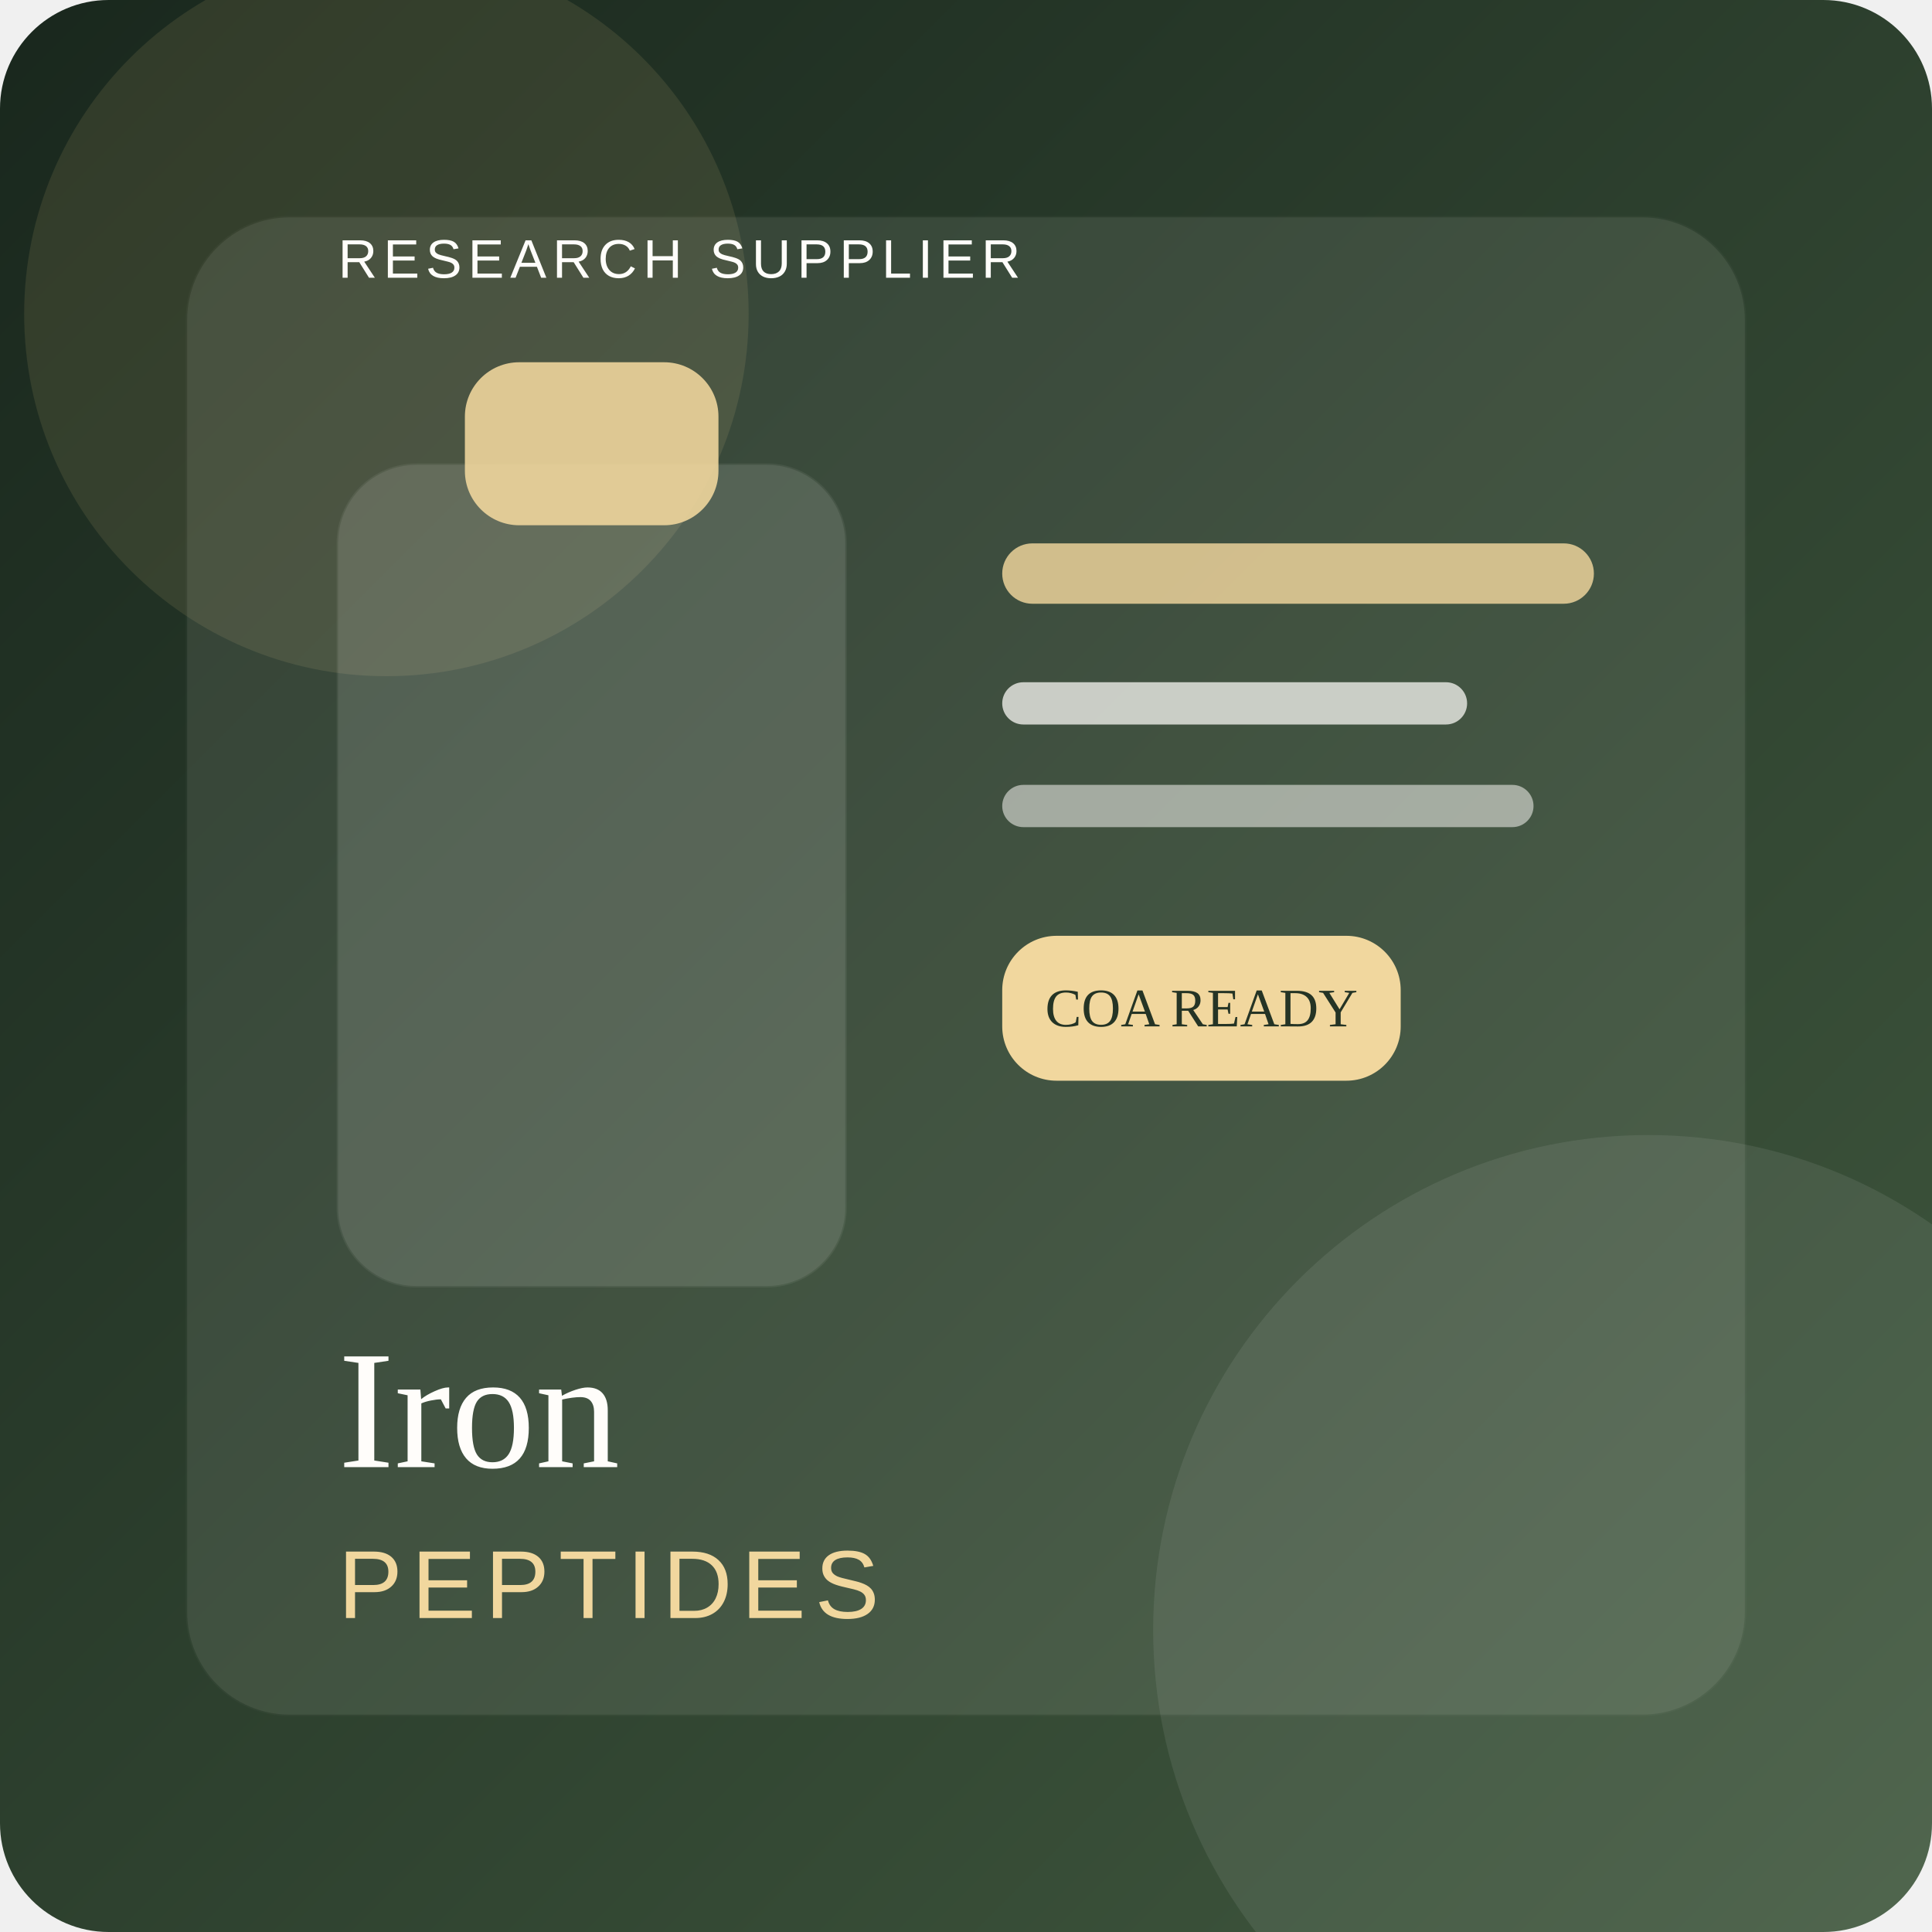
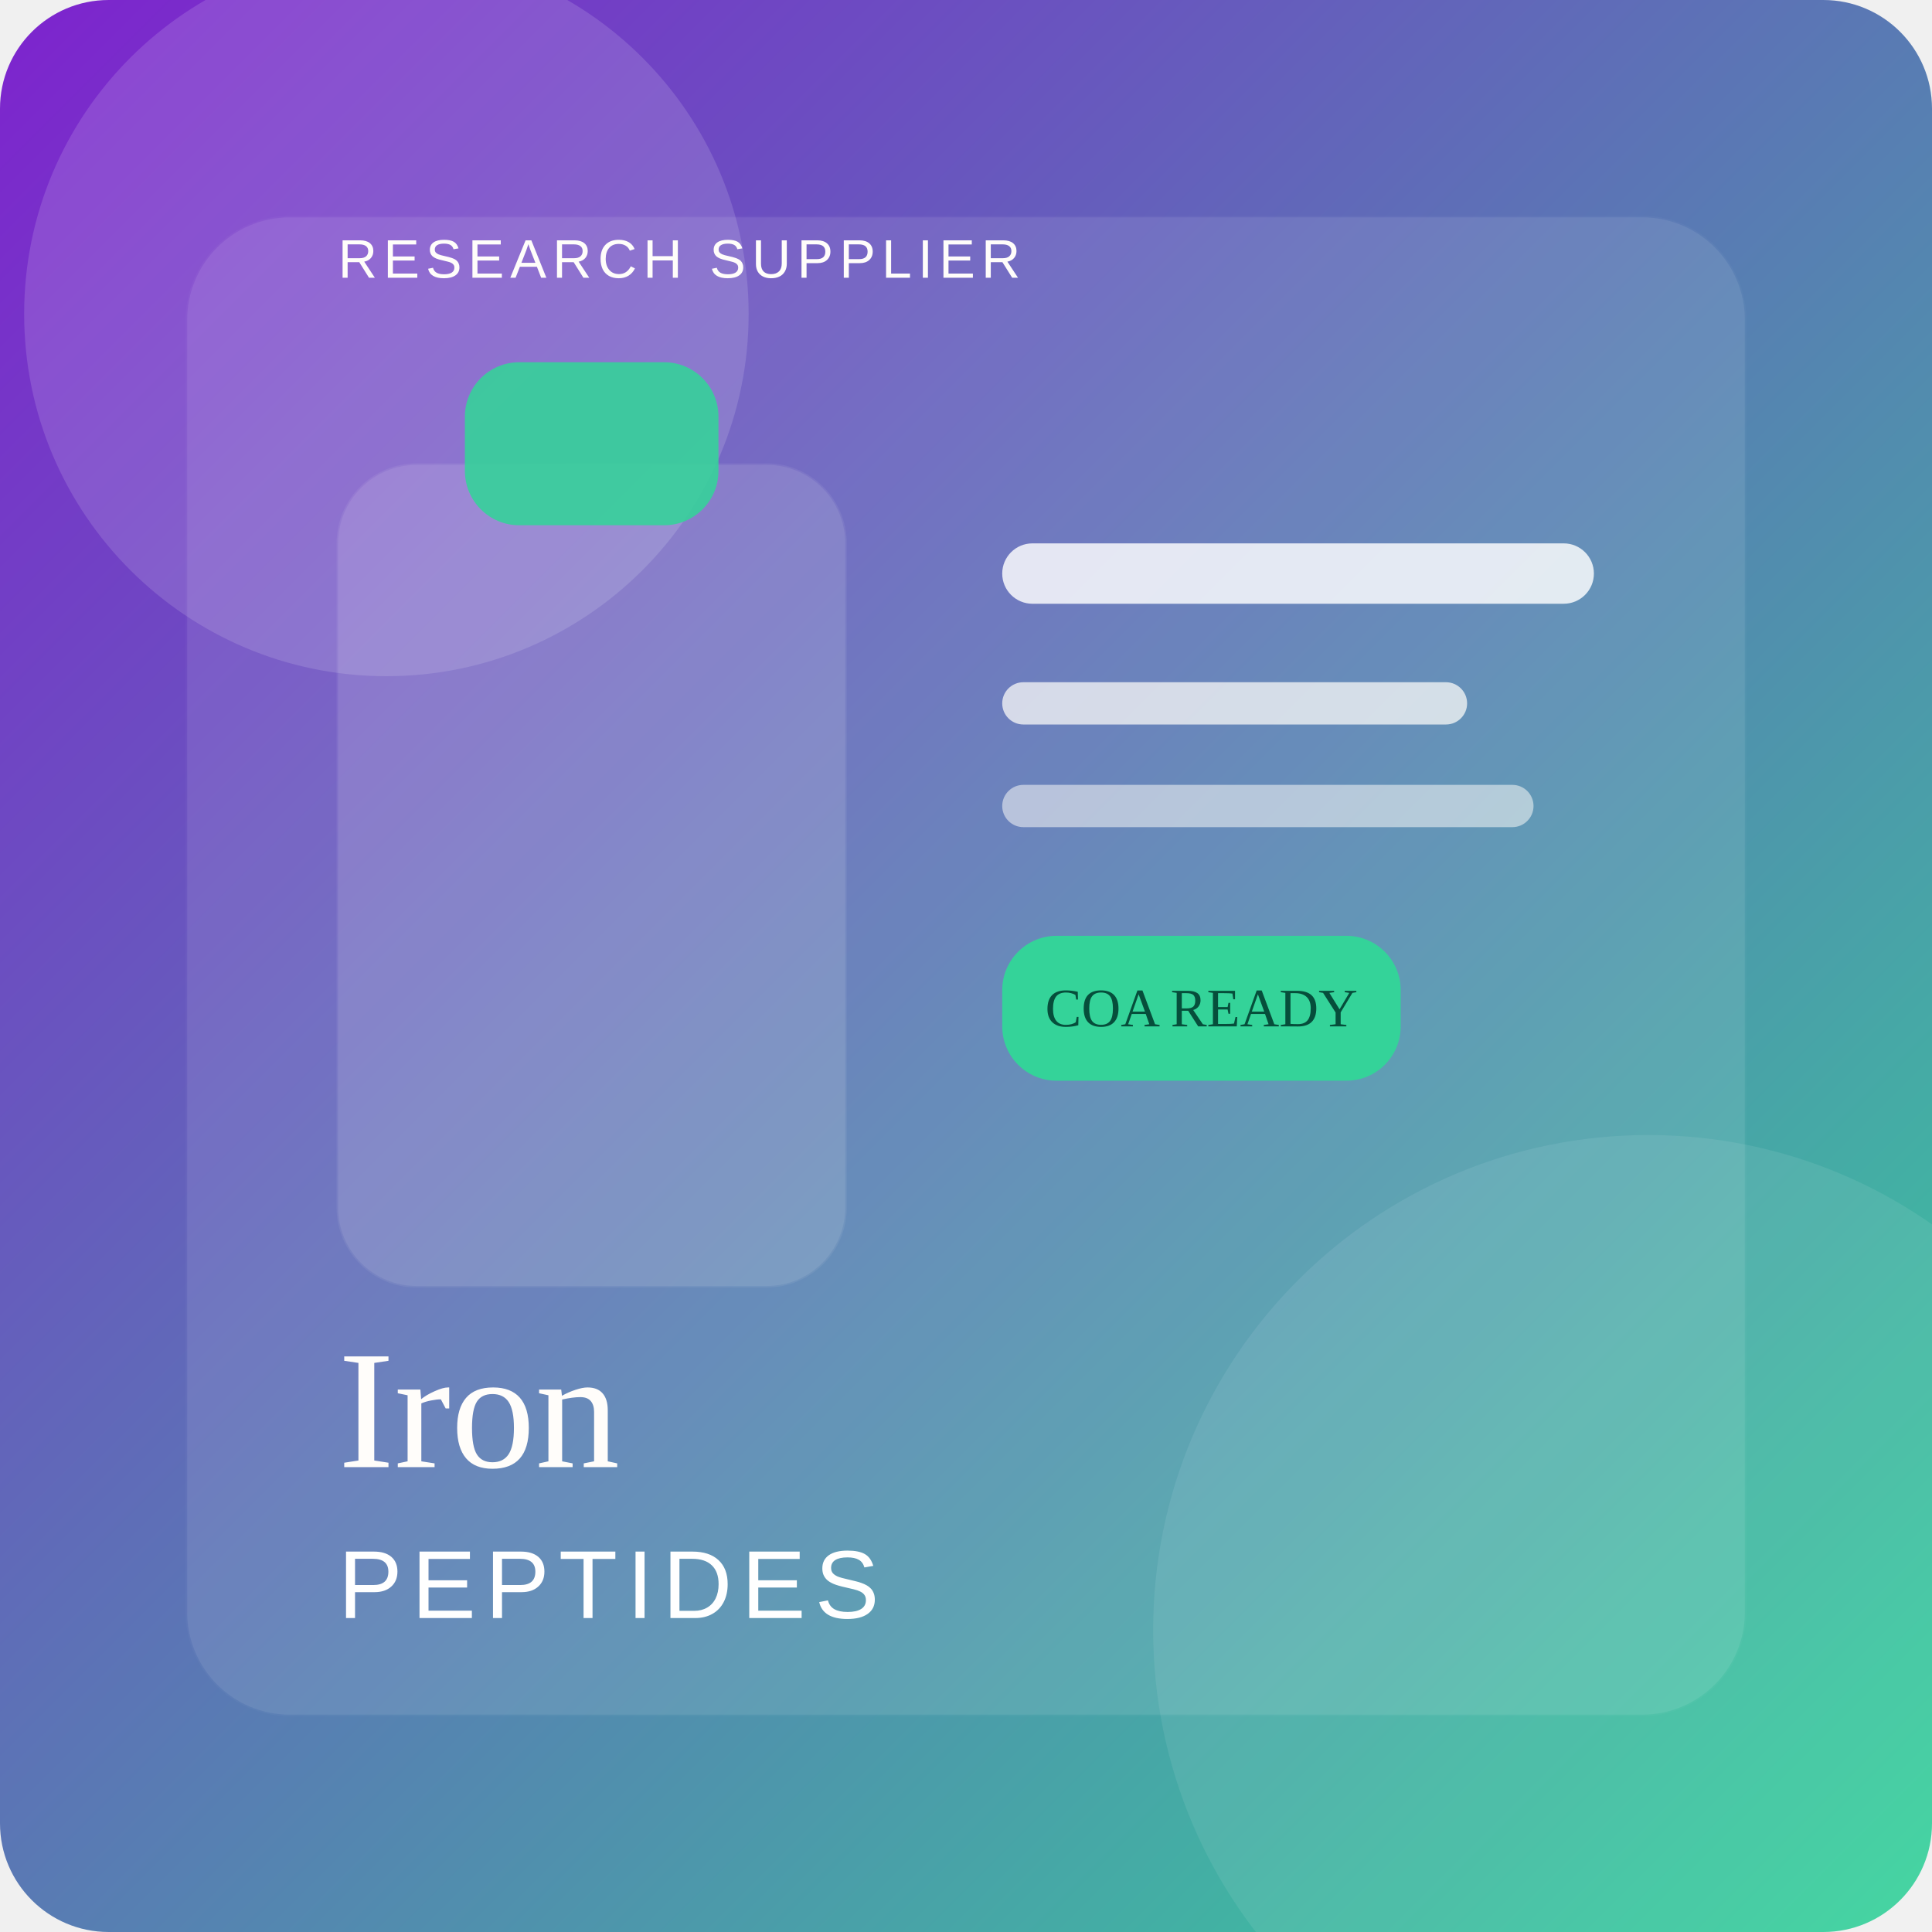
<svg xmlns="http://www.w3.org/2000/svg" viewBox="0 0 640 640" role="img" aria-labelledby="title desc">
  <defs>
    <linearGradient id="bg" x1="0" y1="0" x2="1" y2="1">
-       <stop offset="0%" stop-color="#19271d" />
-       <stop offset="100%" stop-color="#41593f" />
+       <stop offset="0%" stop-color="#7e22ce" />
+       <stop offset="100%" stop-color="#34d399" />
    </linearGradient>
    <linearGradient id="glass" x1="0" y1="0" x2="1" y2="1">
      <stop offset="0%" stop-color="rgba(255,255,255,0.72)" />
      <stop offset="100%" stop-color="rgba(255,255,255,0.08)" />
    </linearGradient>
  </defs>
  <rect width="640" height="640" rx="36" fill="url(#bg)" />
-   <circle cx="128" cy="104" r="120" fill="#d9c07f" opacity="0.12" />
+   <circle cx="128" cy="104" r="120" fill="#ffffff" opacity="0.14" />
  <circle cx="546" cy="540" r="164" fill="#ffffff" opacity="0.08" />
-   <rect x="62" y="72" width="516" height="496" rx="34" fill="#f7f1e6" opacity="0.1" stroke="#f7f1e6" stroke-opacity="0.26" />
+   <rect x="62" y="72" width="516" height="496" rx="34" fill="#ffffff" opacity="0.1" stroke="#ffffff" stroke-opacity="0.26" />
  <rect x="112" y="154" width="168" height="272" rx="26" fill="#fffdfa" opacity="0.14" stroke="#fffdfa" stroke-opacity="0.45" />
-   <rect x="154" y="120" width="84" height="54" rx="18" fill="#f1d79e" opacity="0.88" />
-   <rect x="332" y="180" width="196" height="20" rx="10" fill="#f1d79e" opacity="0.82" />
+   <rect x="154" y="120" width="84" height="54" rx="18" fill="#34d399" opacity="0.88" />
+   <rect x="332" y="180" width="196" height="20" rx="10" fill="#ffffff" opacity="0.82" />
  <rect x="332" y="226" width="154" height="14" rx="7" fill="#fffdfa" opacity="0.72" />
  <rect x="332" y="260" width="176" height="14" rx="7" fill="#fffdfa" opacity="0.52" />
-   <rect x="332" y="310" width="132" height="48" rx="18" fill="#f1d79e" />
-   <text x="398" y="340" fill="#253425" font-size="18" font-family="Georgia, 'Times New Roman', serif" text-anchor="middle">COA READY</text>
+   <rect x="332" y="310" width="132" height="48" rx="18" fill="#34d399" />
+   <text x="398" y="340" fill="#064e3b" font-size="18" font-family="Georgia, 'Times New Roman', serif" text-anchor="middle">COA READY</text>
  <text x="112" y="486" fill="#fffdfa" font-size="56" font-family="Georgia, 'Times New Roman', serif">Iron</text>
-   <text x="112" y="536" fill="#f1d79e" font-size="32" font-family="Arial, sans-serif" letter-spacing="3">PEPTIDES</text>
+   <text x="112" y="536" fill="#ffffff" font-size="32" font-family="Arial, sans-serif" letter-spacing="3">PEPTIDES</text>
  <text x="112" y="92" fill="#fffdfa" font-size="18" font-family="Arial, sans-serif" letter-spacing="2">RESEARCH SUPPLIER</text>
</svg>
